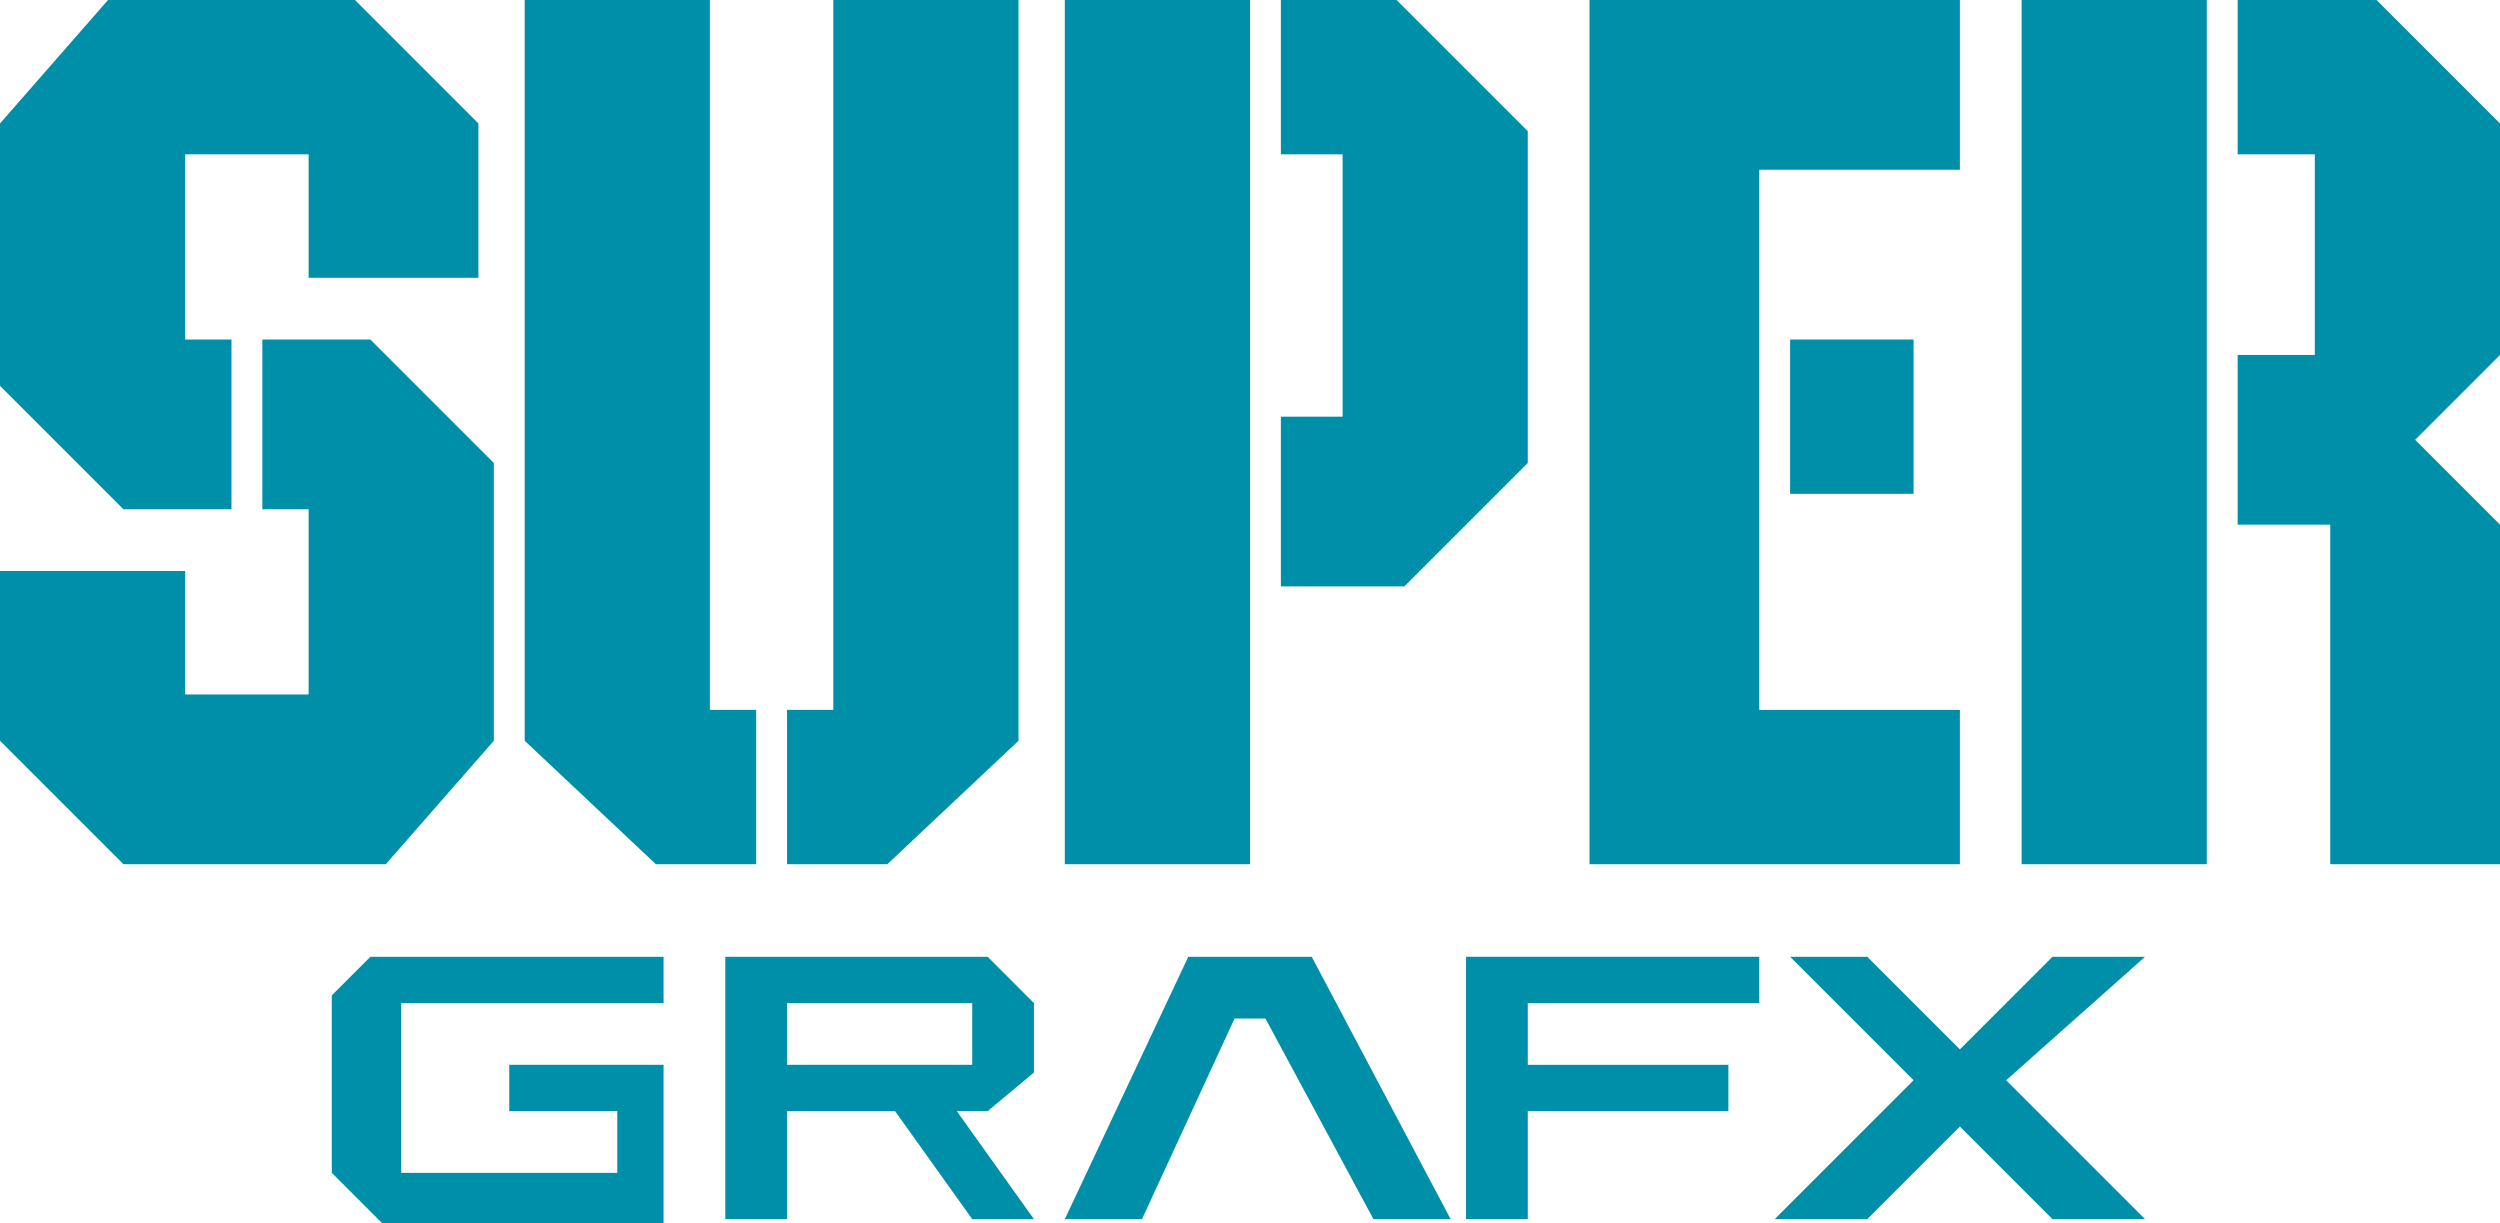
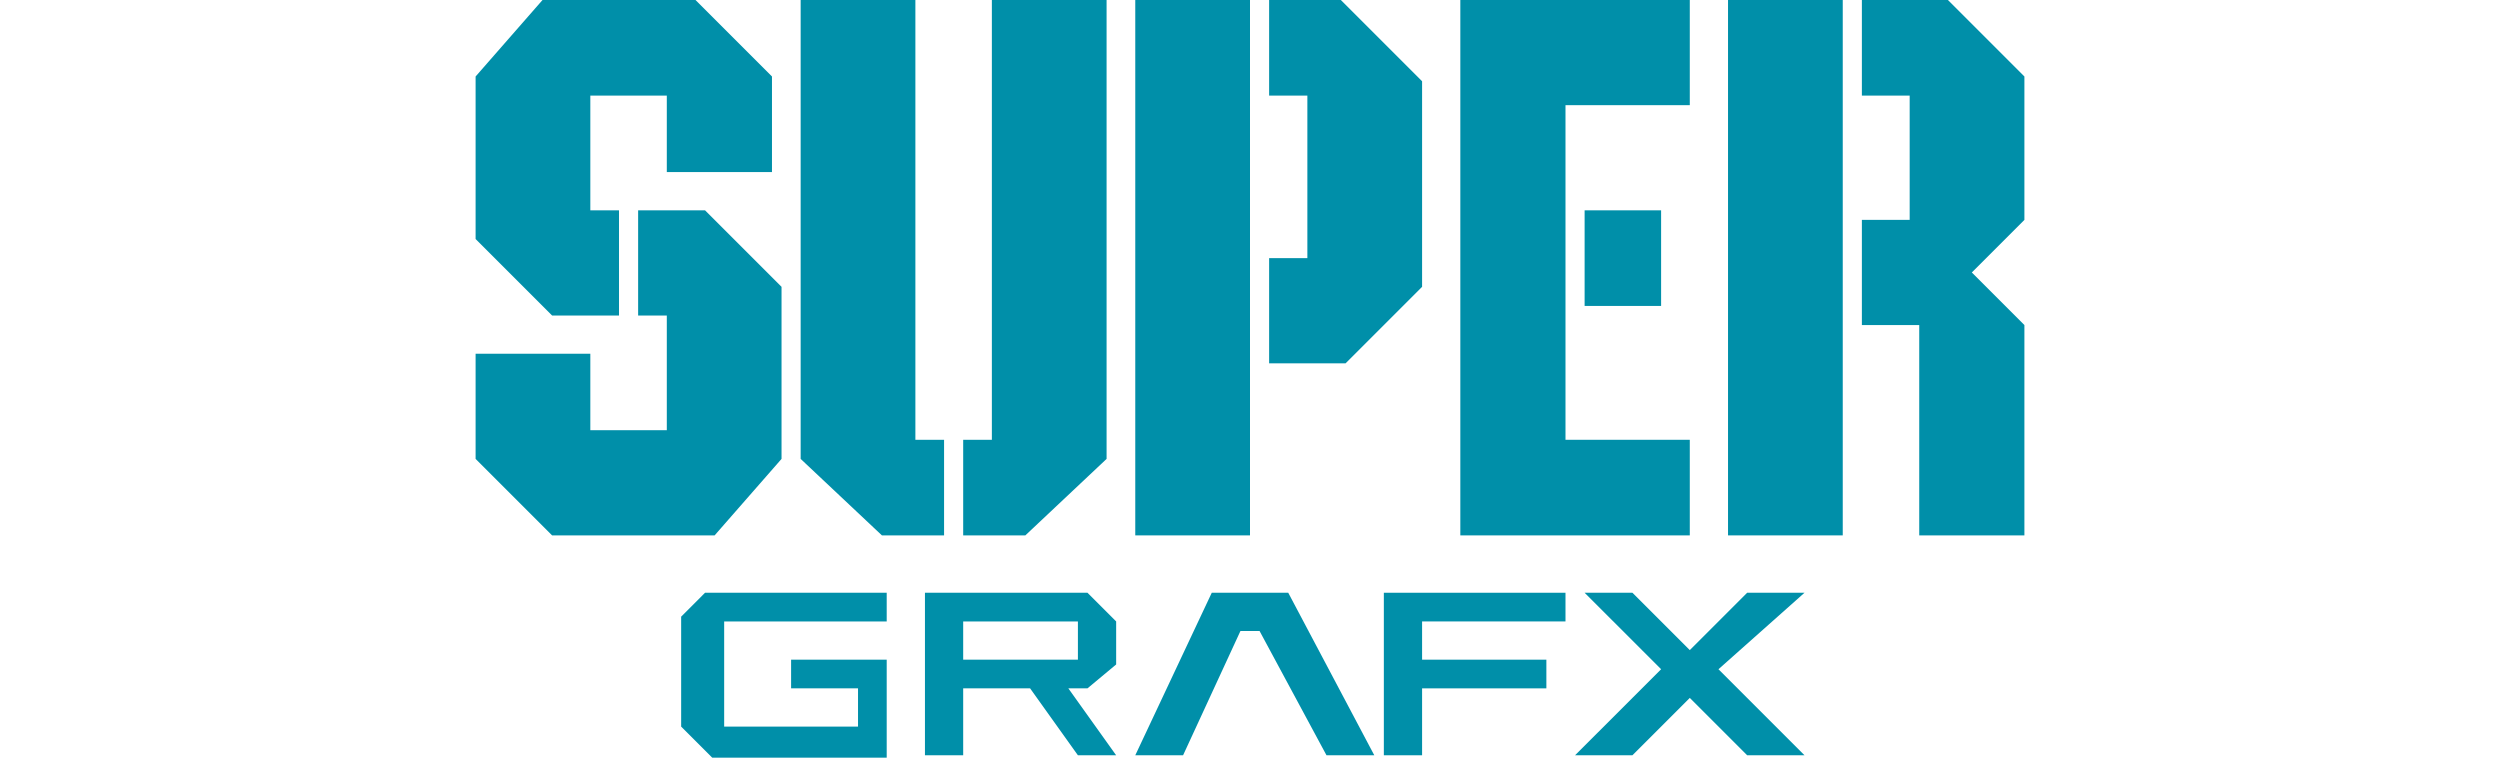
- <svg xmlns="http://www.w3.org/2000/svg" version="1.2" baseProfile="tiny" id="svg2" x="0px" y="0px" width="316.575px" height="154.868px" viewBox="122.277 6.458 316.575 154.868" xml:space="preserve">
+ <svg xmlns="http://www.w3.org/2000/svg" version="1.1" id="svg2" x="0px" y="0px" width="511px" height="154.869px" viewBox="25.064 6.458 511 154.869" enable-background="new 25.064 6.458 511 154.869" xml:space="preserve">
  <g id="layer1">
</g>
  <g id="layer5">
</g>
  <polygon fill="#008FA9" points="167.223,6.458 135.956,6.458 122.277,22.092 122.277,55.313 137.91,70.946 151.589,70.946   151.589,49.45 145.727,49.45 145.727,26 161.36,26 161.36,41.634 182.856,41.634 182.856,22.092 " />
-   <polygon fill="#008FA9" points="137.91,115.892 171.131,115.892 184.81,100.259 184.81,65.084 169.177,49.45 155.498,49.45   155.498,70.946 161.36,70.946 161.36,94.396 145.727,94.396 145.727,78.762 122.277,78.762 122.277,100.259 " />
-   <polygon fill="#008FA9" points="188.718,100.259 205.329,115.892 218.031,115.892 218.031,96.351 212.168,96.351 212.168,6.458   188.718,6.458 " />
-   <polygon fill="#008FA9" points="251.251,100.259 234.642,115.892 221.939,115.892 221.939,96.351 227.801,96.351 227.801,6.458   251.251,6.458 " />
-   <polygon fill="#008FA9" points="284.473,6.458 284.473,26 292.289,26 292.289,59.221 284.473,59.221 284.473,80.717 300.105,80.717   315.739,65.084 315.739,23.069 299.129,6.458 " />
+   <polygon fill="#008FA9" points="137.91,115.892 171.131,115.892 184.81,100.258 184.81,65.084 169.176,49.45 155.498,49.45   155.498,70.946 161.36,70.946 161.36,94.396 145.727,94.396 145.727,78.762 122.277,78.762 122.277,100.258 " />
+   <polygon fill="#008FA9" points="188.717,100.258 205.329,115.892 218.032,115.892 218.032,96.351 212.168,96.351 212.168,6.458   188.717,6.458 " />
+   <polygon fill="#008FA9" points="251.25,100.258 234.642,115.892 221.939,115.892 221.939,96.351 227.801,96.351 227.801,6.458   251.25,6.458 " />
+   <polygon fill="#008FA9" points="284.473,6.458 284.473,26 292.29,26 292.29,59.221 284.473,59.221 284.473,80.717 300.105,80.717   315.739,65.084 315.739,23.069 299.129,6.458 " />
  <rect x="257.114" y="6.458" fill="#008FA9" width="23.45" height="109.433" />
  <polygon fill="#008FA9" points="345.051,27.955 370.456,27.955 370.456,6.458 323.556,6.458 323.556,115.892 370.456,115.892   370.456,96.351 345.051,96.351 " />
-   <rect x="348.96" y="49.45" fill="#008FA9" width="15.634" height="19.542" />
-   <polygon fill="#008FA9" points="405.631,6.458 423.219,6.458 438.852,22.092 438.852,51.404 428.104,62.152 438.852,72.9   438.852,115.892 417.355,115.892 417.355,72.9 405.631,72.9 405.631,51.404 415.401,51.404 415.401,26 405.631,26 " />
+   <rect x="348.959" y="49.45" fill="#008FA9" width="15.635" height="19.542" />
+   <polygon fill="#008FA9" points="405.631,6.458 423.219,6.458 438.852,22.092 438.852,51.404 428.104,62.152 438.852,72.9   438.852,115.892 417.356,115.892 417.356,72.9 405.631,72.9 405.631,51.404 415.401,51.404 415.401,26 405.631,26 " />
  <rect x="378.273" y="6.458" fill="#008FA9" width="23.448" height="109.433" />
-   <polygon fill="#008FA9" points="169.177,127.616 164.291,132.502 164.291,154.976 170.642,161.326 206.306,161.326 206.306,141.296   186.765,141.296 186.765,147.159 200.443,147.159 200.443,154.976 173.085,154.976 173.085,133.479 206.306,133.479   206.306,127.616 " />
+   <polygon fill="#008FA9" points="169.176,127.616 164.292,132.502 164.292,154.976 170.642,161.327 206.306,161.327 206.306,141.295   186.765,141.295 186.765,147.159 200.443,147.159 200.443,154.976 173.084,154.976 173.084,133.479 206.306,133.479   206.306,127.616 " />
  <g>
-     <path fill="#008FA9" d="M253.206,142.273v-8.794l-5.862-5.863h-33.221v33.221h7.816v-13.678h13.679l9.771,13.678h7.817   l-9.771-13.678h3.909L253.206,142.273z M245.389,141.296h-23.45v-7.816h23.45V141.296z" />
+     <path fill="#008FA9" d="M253.206,142.273v-8.794l-5.861-5.863h-33.221v33.221h7.815v-13.678h13.679l9.771,13.678h7.816   l-9.771-13.678h3.909L253.206,142.273z M245.389,141.295h-23.45v-7.815h23.45V141.295z" />
  </g>
-   <polygon fill="#008FA9" points="257.114,160.837 272.748,127.616 288.381,127.616 305.969,160.837 296.197,160.837 282.519,135.434   278.61,135.434 266.885,160.837 " />
-   <polygon fill="#008FA9" points="307.922,127.616 307.922,160.837 315.739,160.837 315.739,147.159 341.143,147.159 341.143,141.296   315.739,141.296 315.739,133.479 345.051,133.479 345.051,127.616 " />
-   <polygon fill="#008FA9" points="348.96,127.616 364.594,143.25 347.006,160.837 358.73,160.837 370.456,149.112 382.181,160.837   393.905,160.837 376.318,143.25 393.905,127.616 382.181,127.616 370.456,139.342 358.73,127.616 " />
+   <polygon fill="#008FA9" points="257.114,160.836 272.749,127.616 288.381,127.616 305.969,160.836 296.198,160.836 282.519,135.434   278.61,135.434 266.885,160.836 " />
+   <polygon fill="#008FA9" points="307.922,127.616 307.922,160.836 315.739,160.836 315.739,147.159 341.143,147.159 341.143,141.295   315.739,141.295 315.739,133.479 345.051,133.479 345.051,127.616 " />
+   <polygon fill="#008FA9" points="348.959,127.616 364.594,143.25 347.006,160.836 358.73,160.836 370.456,149.112 382.181,160.836   393.905,160.836 376.318,143.25 393.905,127.616 382.181,127.616 370.456,139.342 358.73,127.616 " />
</svg>
